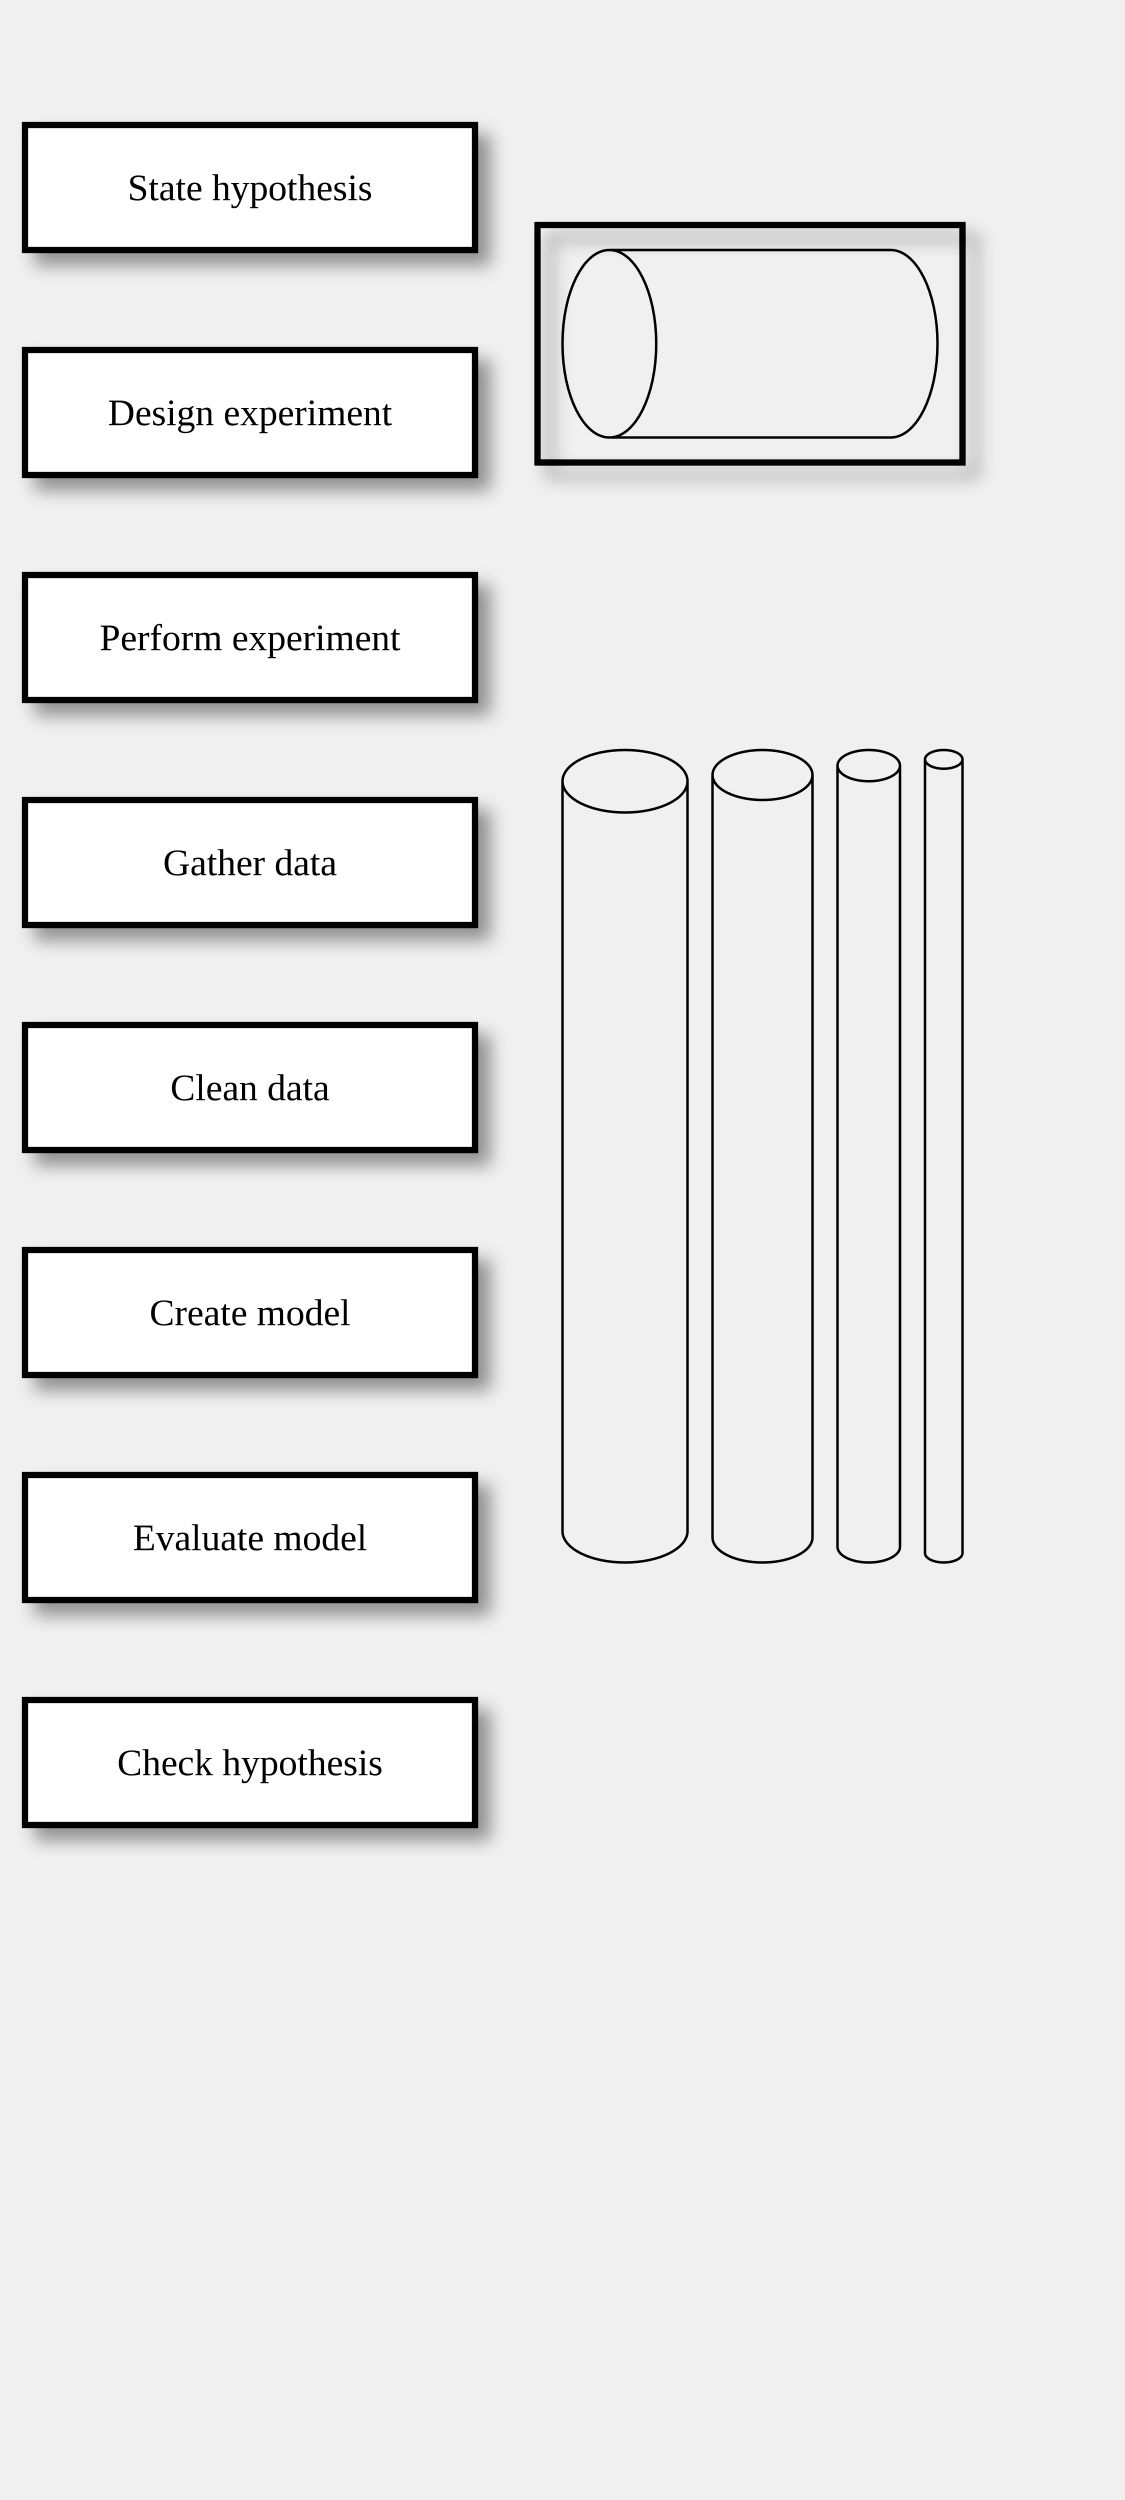
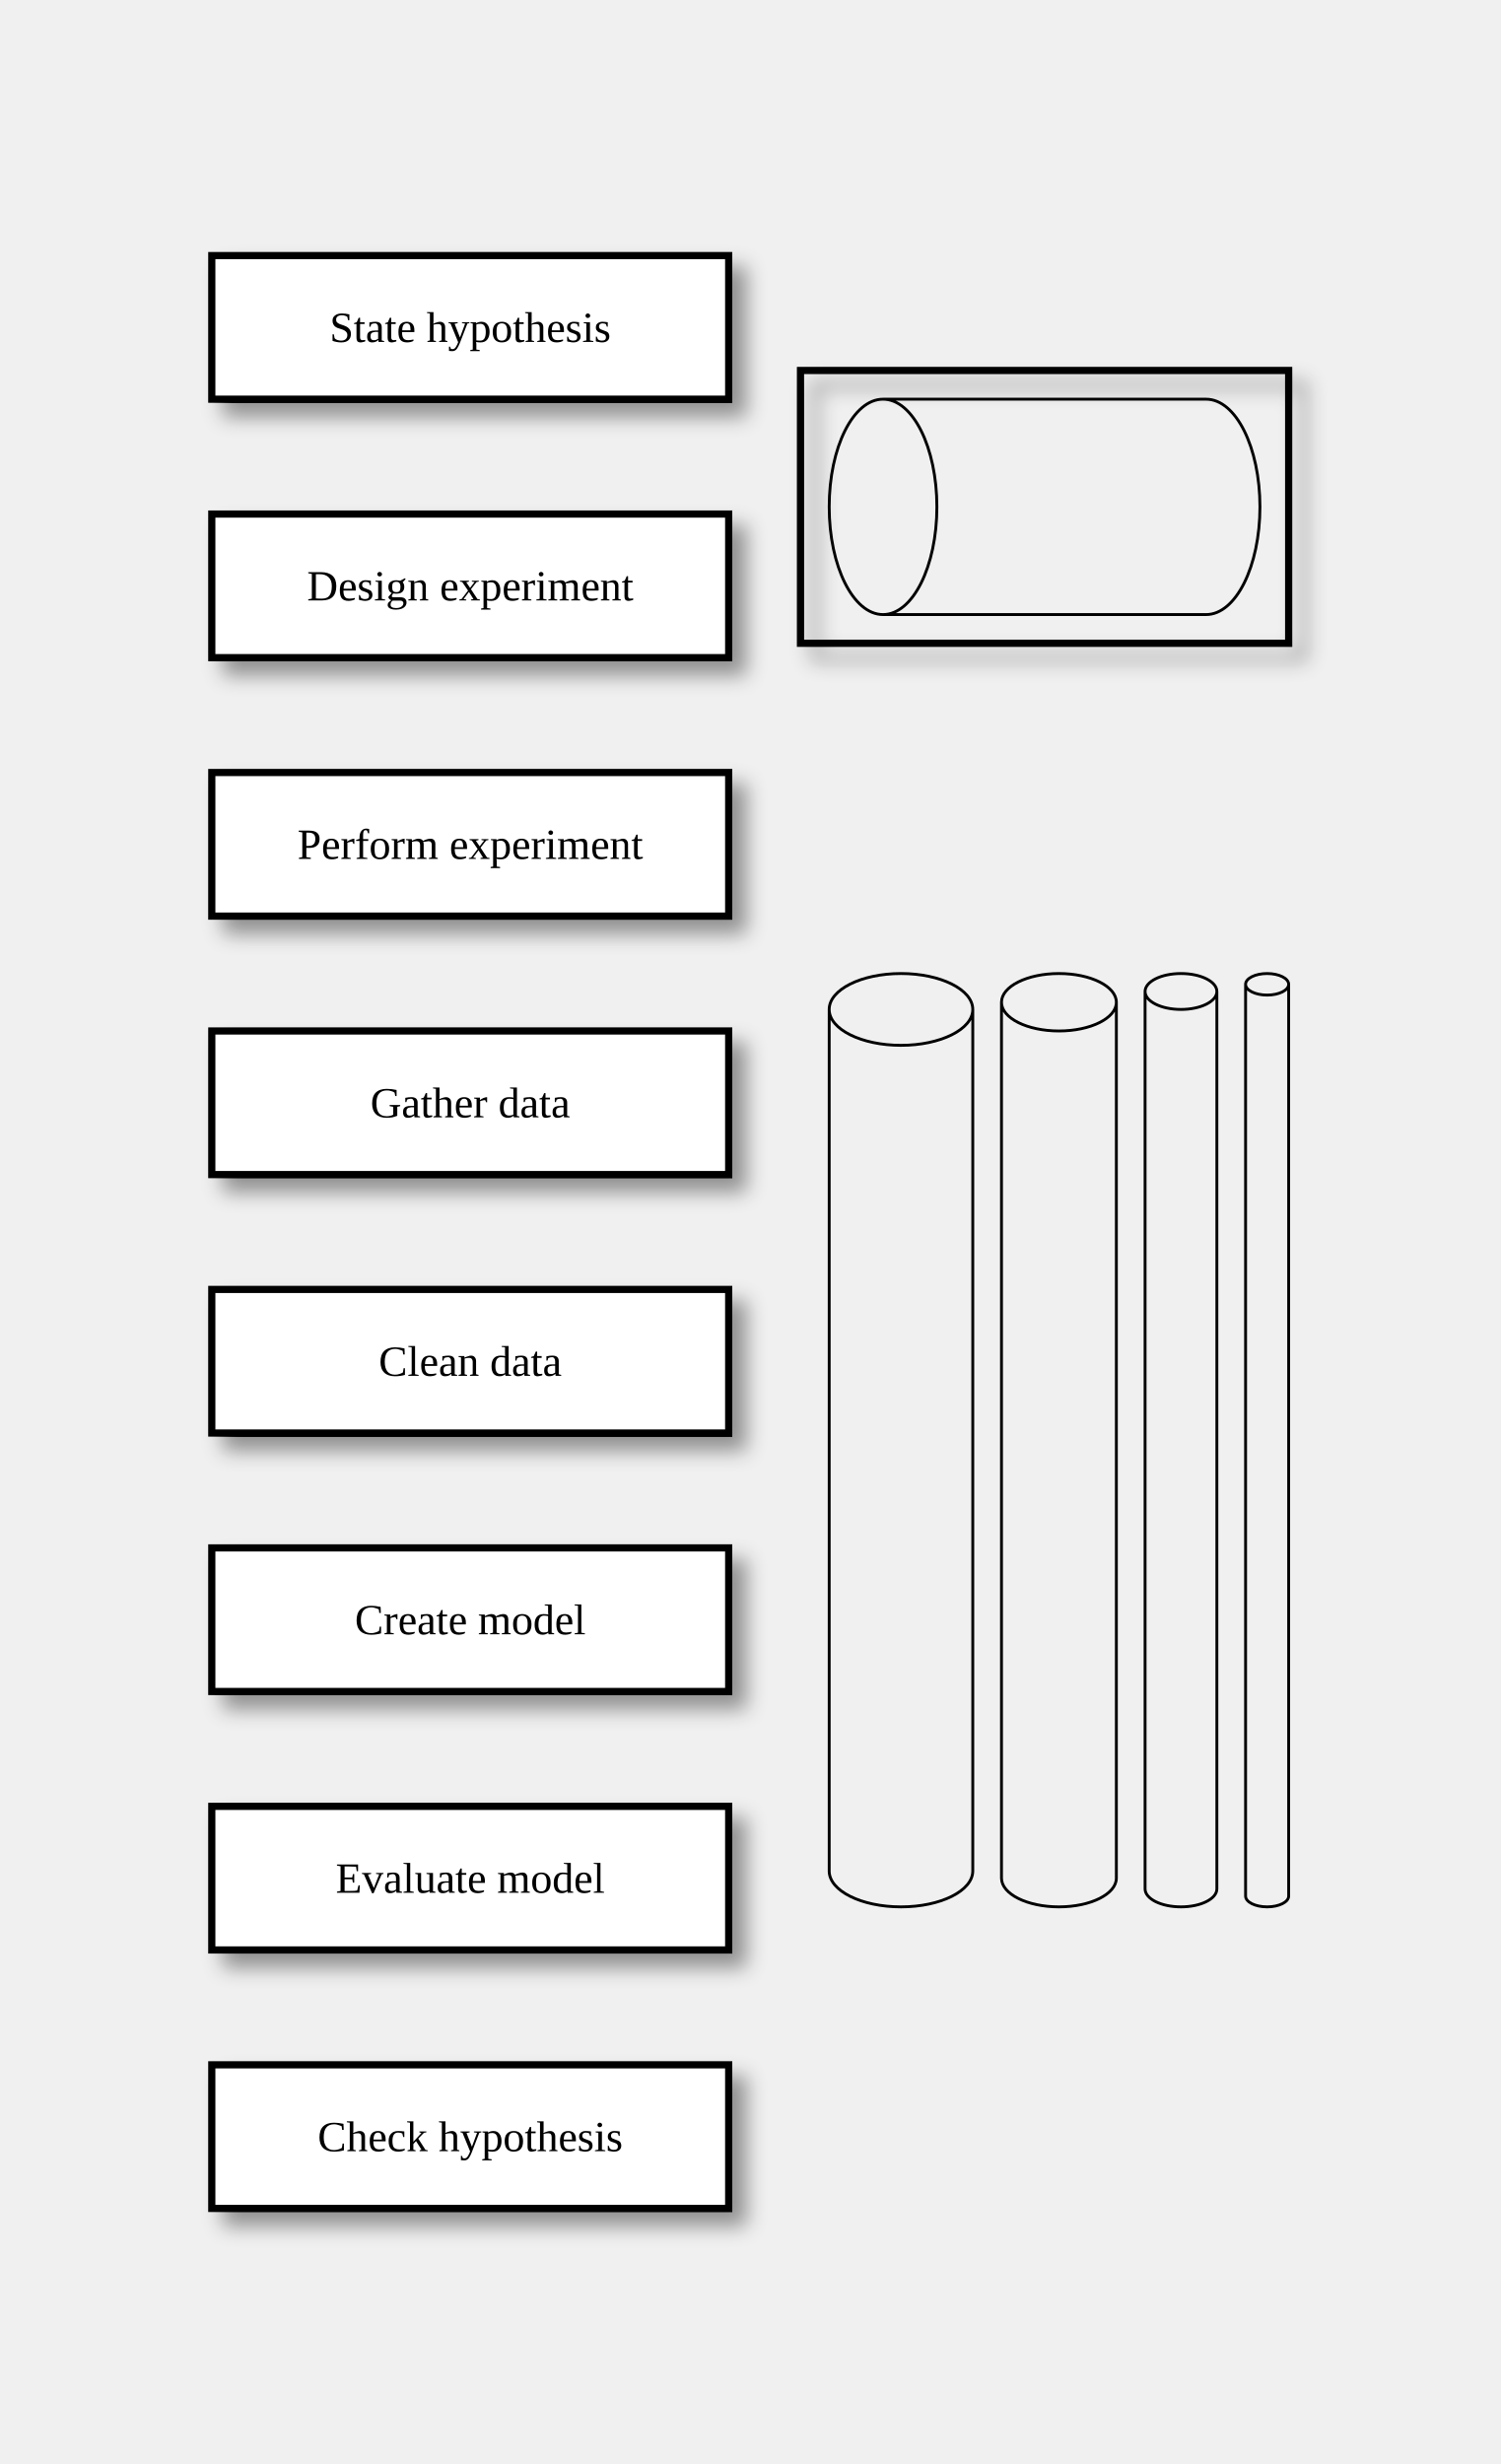
- <svg xmlns="http://www.w3.org/2000/svg" width="90mm" height="200mm" viewBox="0 0 90 200">
+ <svg xmlns="http://www.w3.org/2000/svg" version="1.1" width="104.5mm" height="171.6mm" viewBox="-12.75 -7.8 104.5 171.6">
  <defs>
    <filter id="softshadow" x="-50%" y="-50%" width="200%" height="200%">
      <feGaussianBlur in="SourceAlpha" stdDeviation="0.7" />
      <feOffset dx="1" dy="1" />
      <feComposite in2="SourceGraphic" operator="arithmetic" k1="0" k2="0.4" k3="1" k4="0" />
    </filter>
    <filter id="hardshadow" x="-50%" y="-50%" width="200%" height="200%">
      <feGaussianBlur in="SourceAlpha" stdDeviation="0.2" />
      <feOffset dx="1" dy="1" />
      <feComposite in2="SourceGraphic" operator="arithmetic" k1="0" k2="0.6" k3="1" k4="0" />
    </filter>
  </defs>
  <style>
        
            rect {
                fill: white;
                stroke: black;
                stroke-width: 0.5px;
                filter: url(#softshadow);
            }
            text {
                font-size: 3px;
                dominant-baseline: central;
                text-anchor: middle;
            }
            line {
                stroke-width: 0.2px;
                stroke: black;
            }
            .pipeline {
                stroke-width: 0.2px;
                stroke: black;
                fill: none;
            }
        
    </style>
  <rect x="2" y="10" width="36" height="10" />
  <text x="20" y="15" class="tbox">State hypothesis</text>
-   <rect width="36" height="10" x="2" y="28" />
+   <rect x="2" y="28" width="36" height="10" />
  <text x="20" y="33" class="tbox">Design experiment</text>
-   <rect width="36" height="10" x="2" y="46" />
+   <rect x="2" y="46" width="36" height="10" />
  <text x="20" y="51" class="tbox">Perform experiment</text>
-   <rect width="36" height="10" x="2" y="64" />
+   <rect x="2" y="64" width="36" height="10" />
  <text x="20" y="69" class="tbox">Gather data</text>
-   <rect width="36" height="10" x="2" y="82" />
+   <rect x="2" y="82" width="36" height="10" />
  <text x="20" y="87" class="tbox">Clean data</text>
-   <rect width="36" height="10" x="2" y="100" />
+   <rect x="2" y="100" width="36" height="10" />
  <text x="20" y="105" class="tbox">Create model</text>
-   <rect width="36" height="10" x="2" y="118" />
+   <rect x="2" y="118" width="36" height="10" />
  <text x="20" y="123" class="tbox">Evaluate model</text>
-   <rect width="36" height="10" x="2" y="136" />
+   <rect x="2" y="136" width="36" height="10" />
  <text x="20" y="141" class="tbox">Check hypothesis</text>
  <path d="M 48.75 20 a 3.75,7.5 0 0,0 0,15 a 3.75,7.5 0 0,0 0,-15 h 22.5 a 3.75,7.5 0 0,1 0,15 h -22.5" class="pipeline" />
-   <pipeline x="45" y="20" width="30" height="15" />
  <rect x="43" y="18" width="34" height="19" style="fill:none" />
  <path d="M 45 62.5 a 5,2.5 0 0,0 10,0 a 5,2.5 0 0,0 -10,0 v 60 a 5,2.5 0 0,0 10,0 v -60" class="pipeline" />
-   <pipeline x="45" y="60" width="10" height="65" />
  <path d="M 57 62 a 4,2 0 0,0 8,0 a 4,2 0 0,0 -8,0 v 61 a 4,2 0 0,0 8,0 v -61" class="pipeline" />
-   <pipeline width="8" height="65" x="57" y="60" />
  <path d="M 67 61.25 a 2.5,1.25 0 0,0 5,0 a 2.5,1.25 0 0,0 -5,0 v 62.5 a 2.5,1.25 0 0,0 5,0 v -62.5" class="pipeline" />
-   <pipeline width="5" height="65" x="67" y="60" />
  <path d="M 74 60.75 a 1.5,0.75 0 0,0 3,0 a 1.5,0.75 0 0,0 -3,0 v 63.5 a 1.5,0.75 0 0,0 3,0 v -63.5" class="pipeline" />
-   <pipeline width="3" height="65" x="74" y="60" />
</svg>
